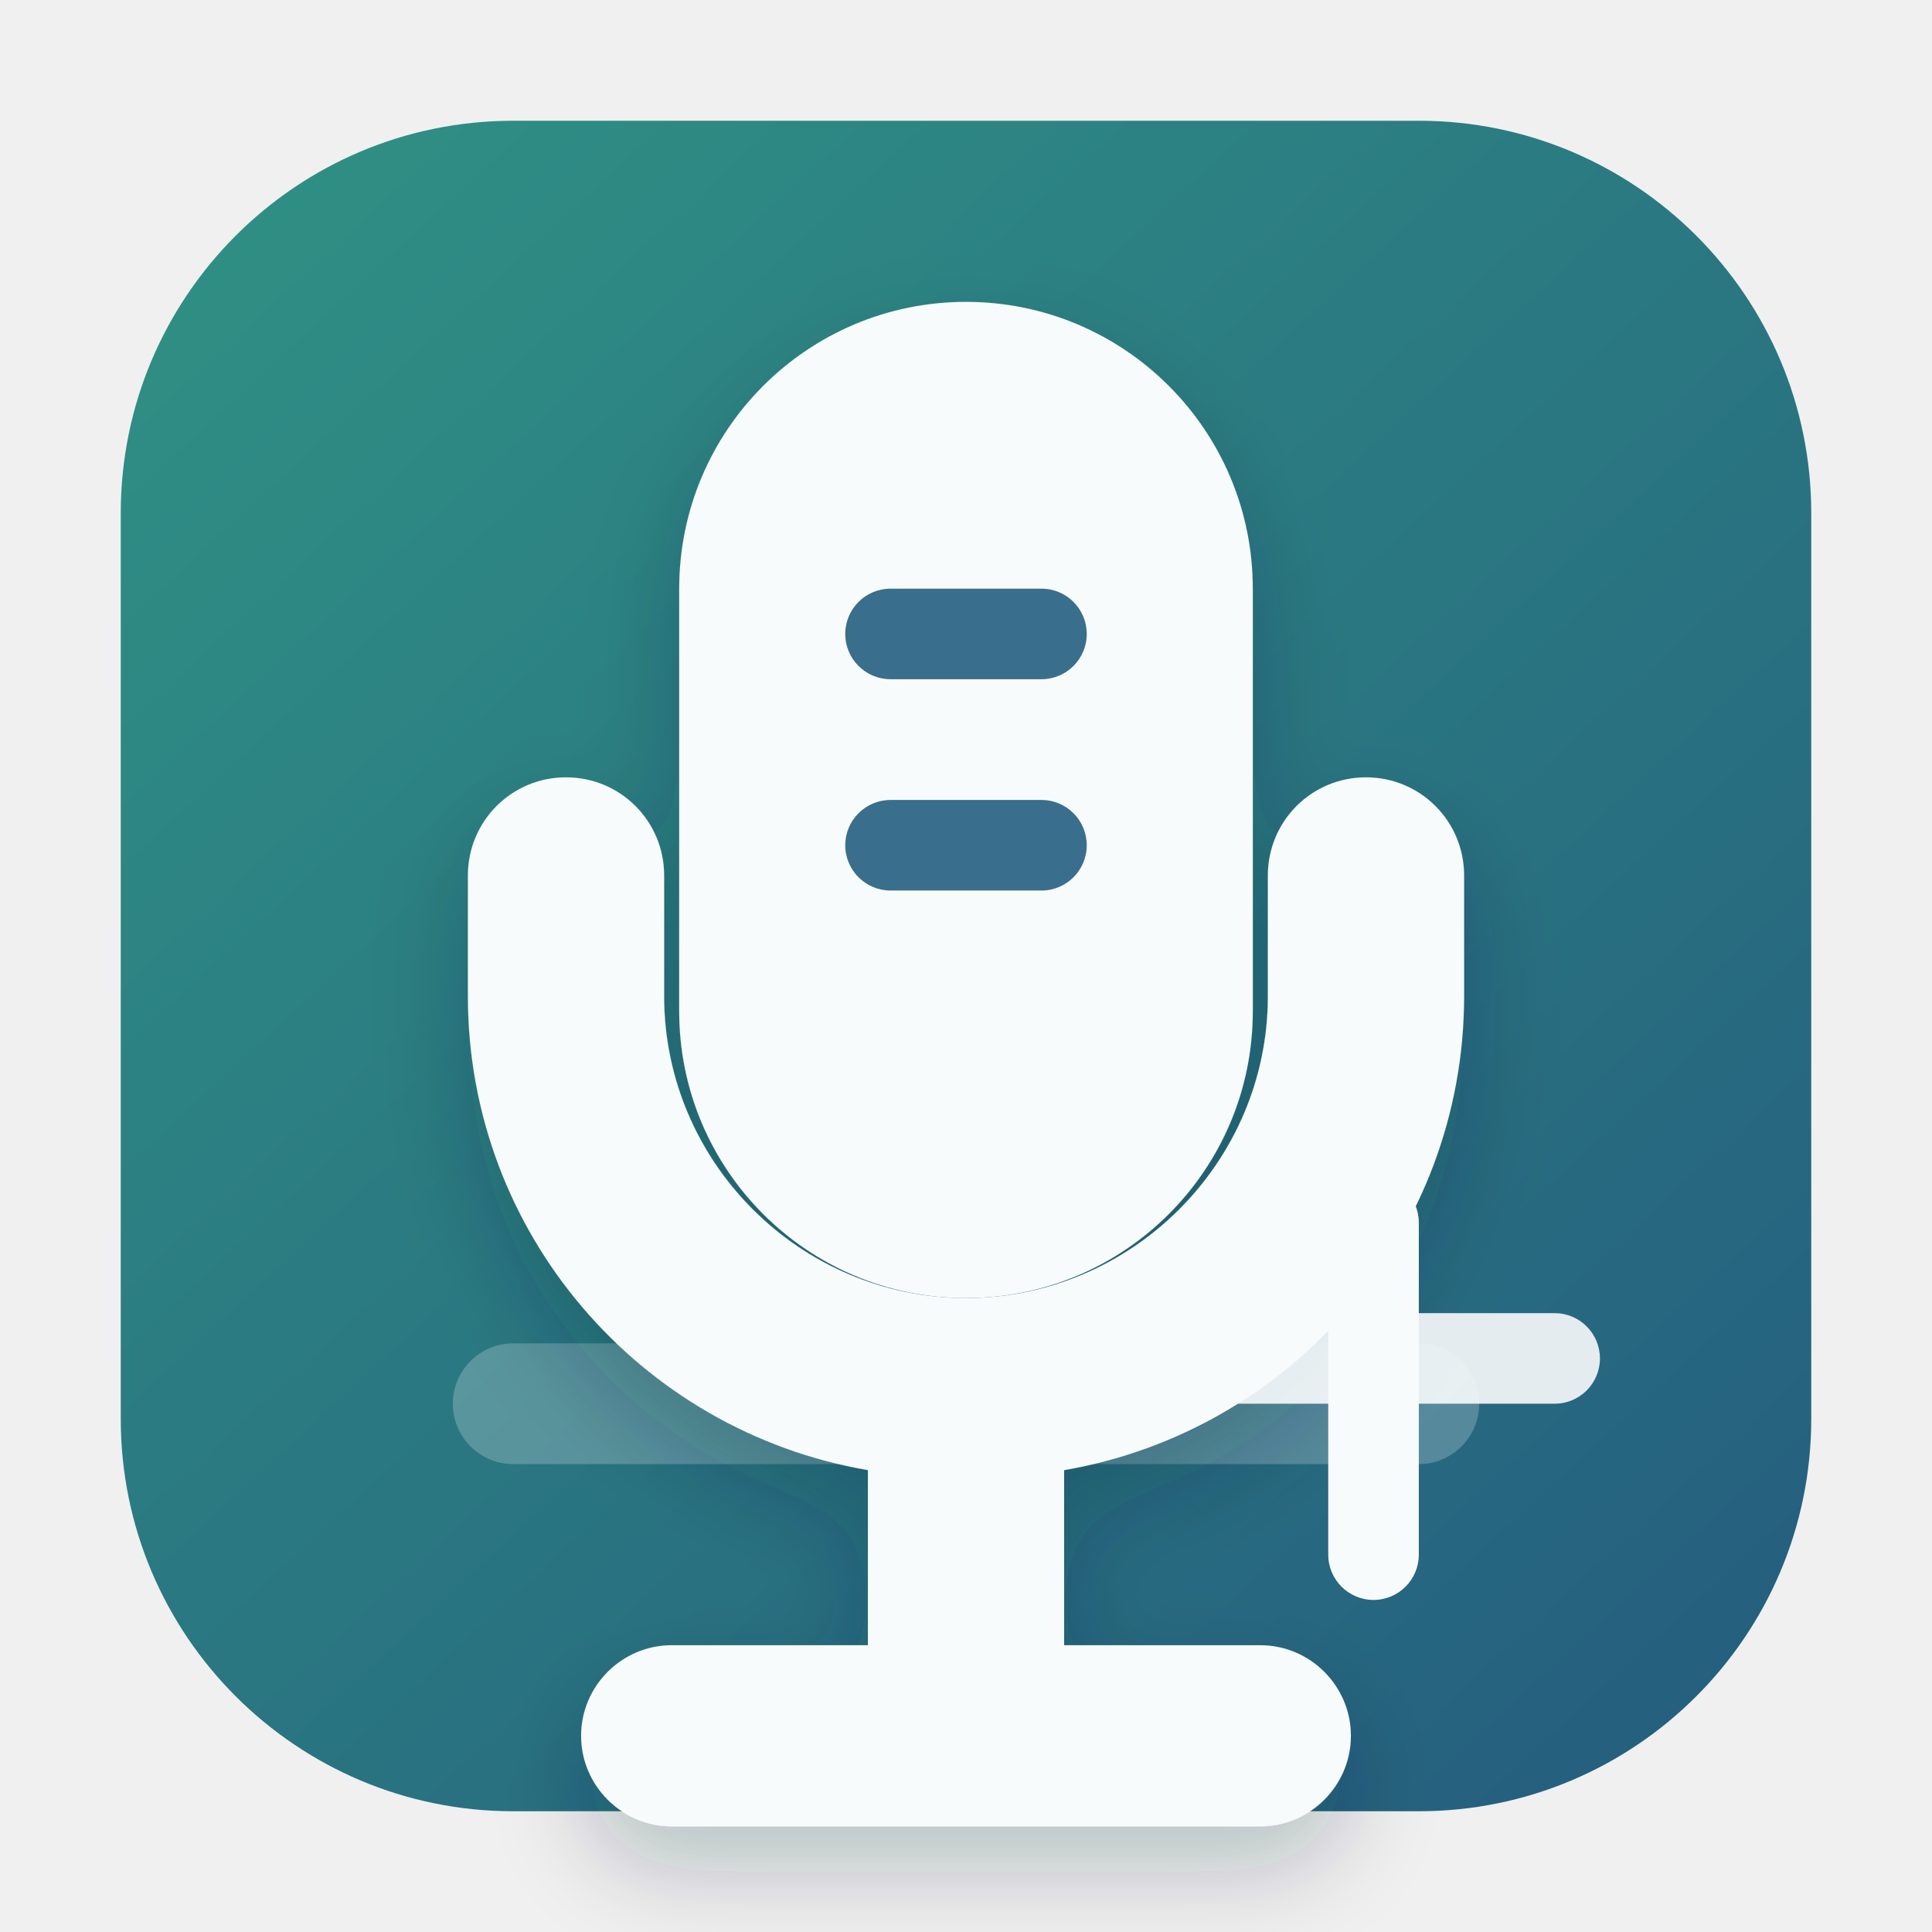
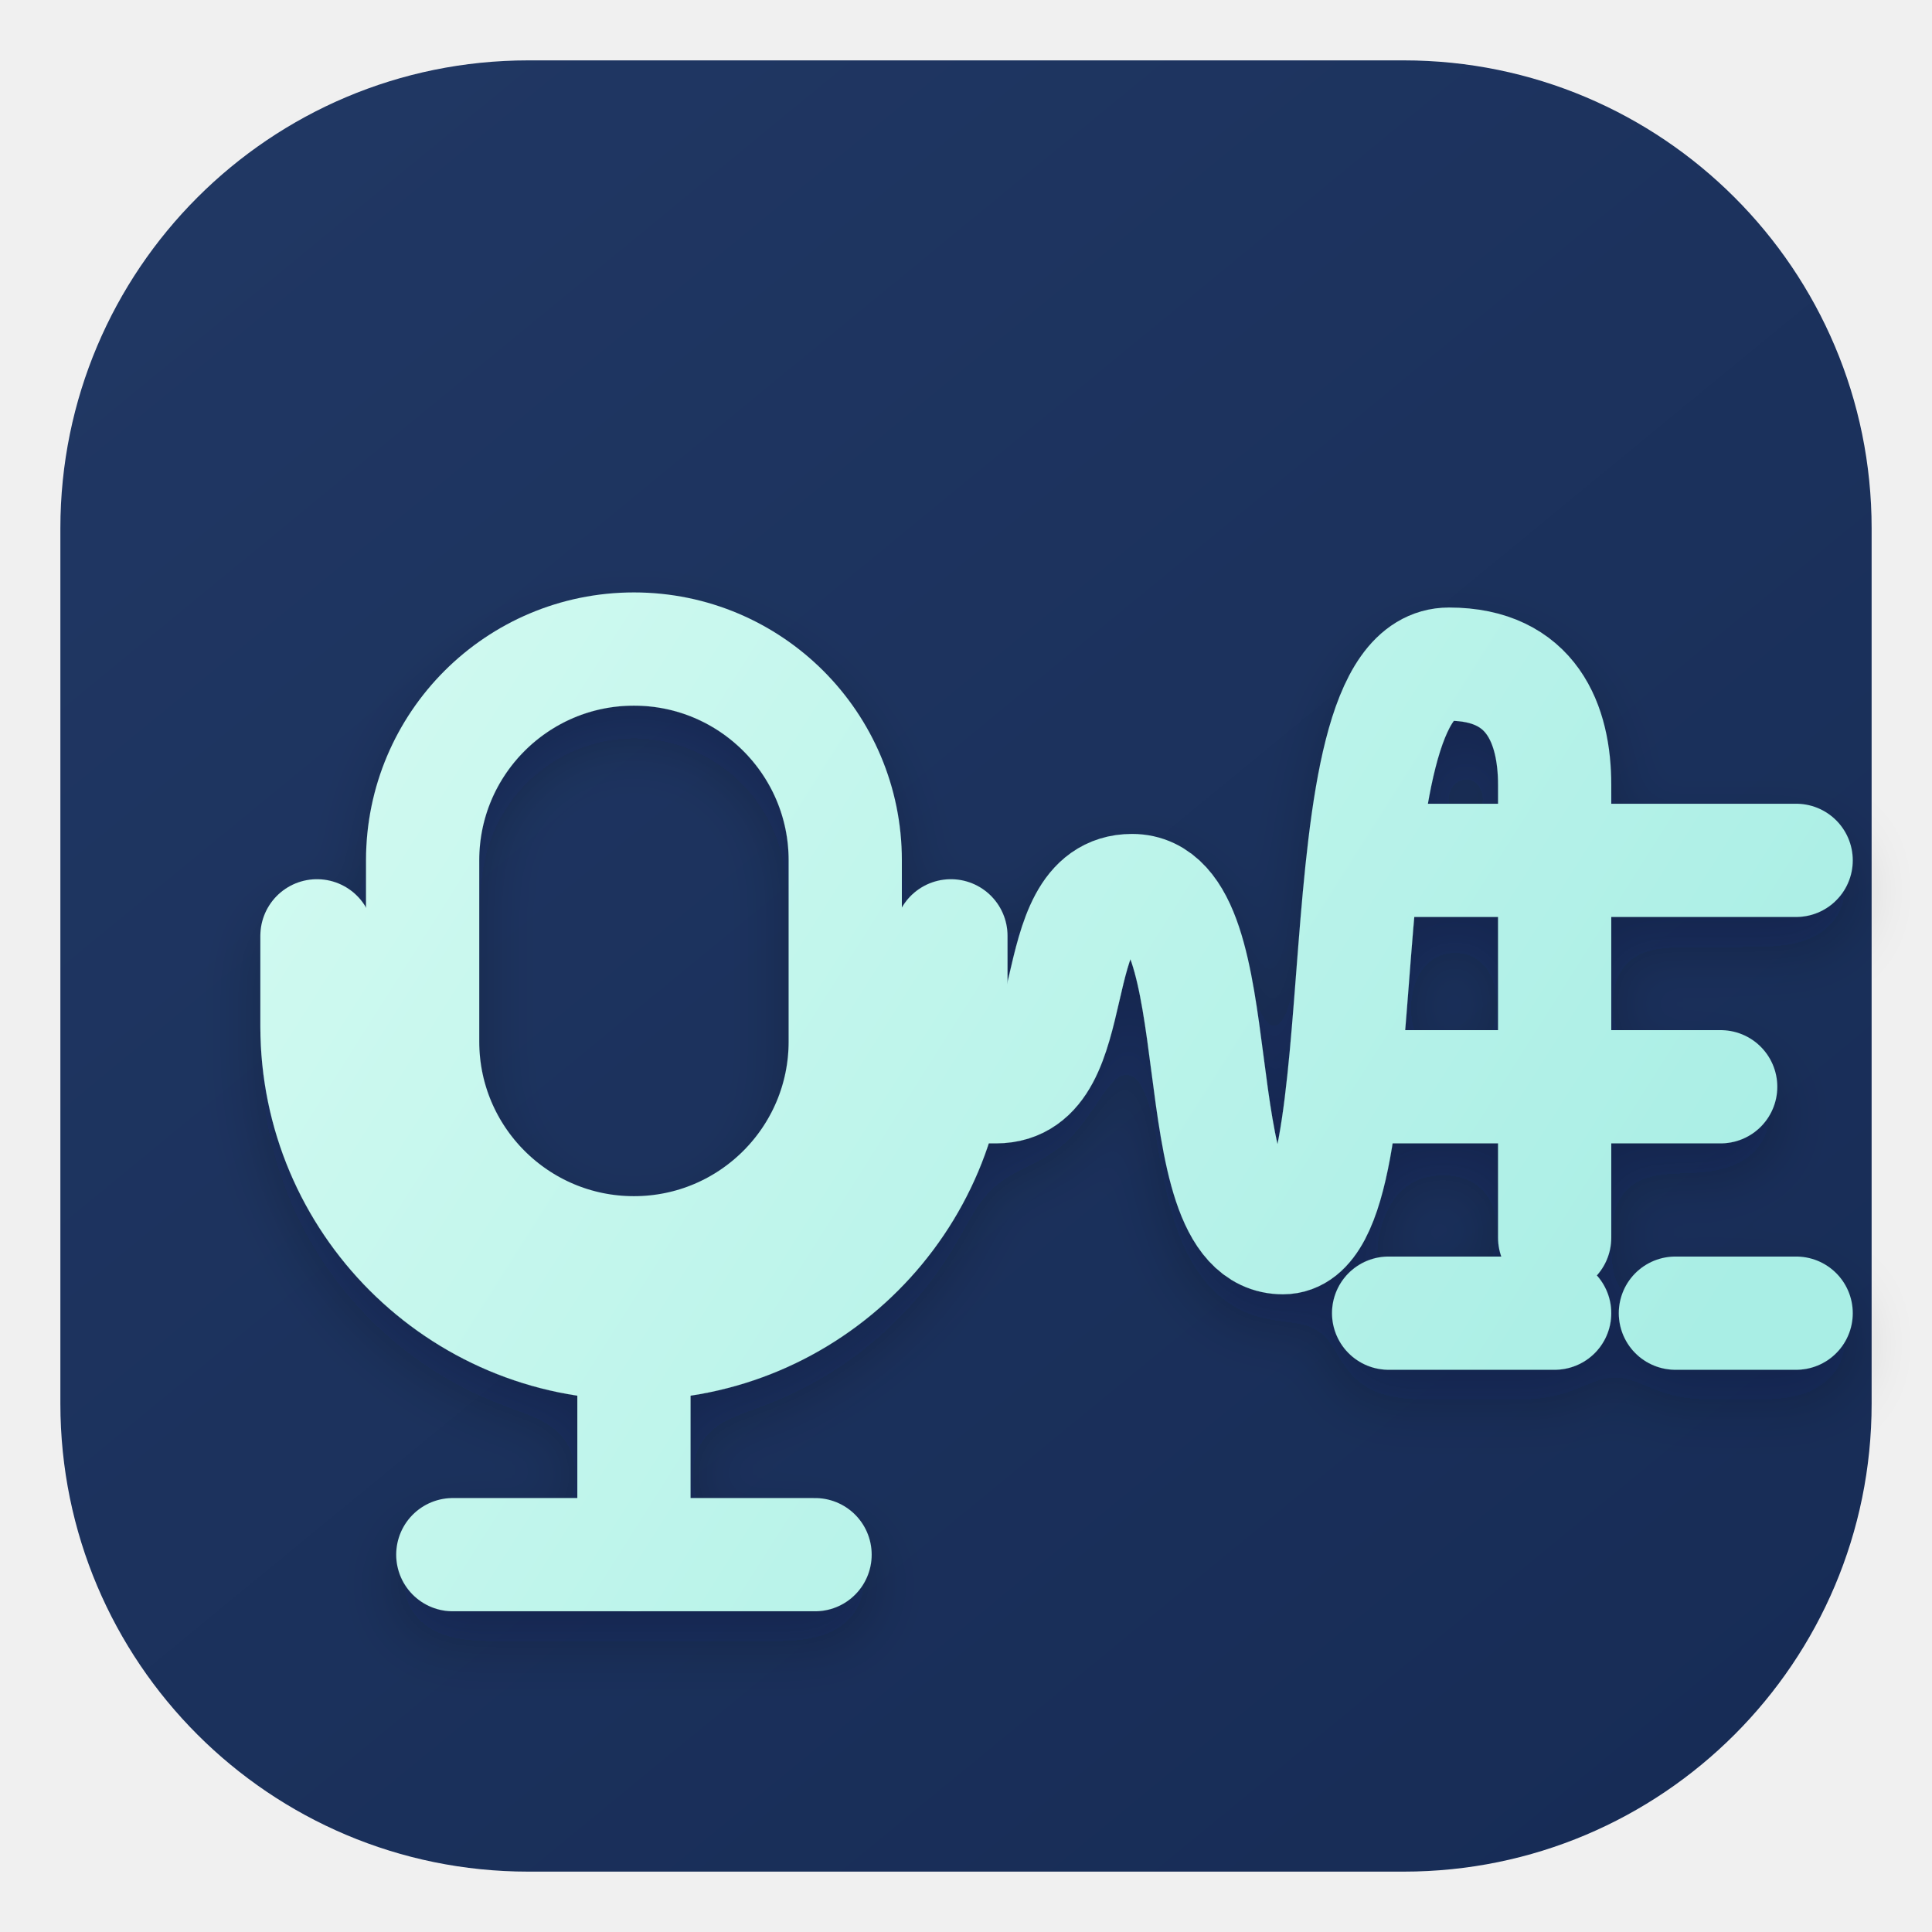
<svg xmlns="http://www.w3.org/2000/svg" viewBox="0 0 128 128">
  <defs>
-     <linearGradient id="tile" x1="16" y1="12" x2="112" y2="116" gradientUnits="userSpaceOnUse">
-       <stop offset="0" stop-color="#2f8f84" />
-       <stop offset="1" stop-color="#255f7f" />
+     <linearGradient id="background" x1="18" y1="10" x2="110" y2="122" gradientUnits="userSpaceOnUse">
+       <stop offset="0" stop-color="#203763" />
+       <stop offset="1" stop-color="#172c56" />
    </linearGradient>
-     <filter id="shadow" x="-20%" y="-20%" width="140%" height="150%">
-       <feDropShadow dx="0" dy="3" stdDeviation="3" flood-color="#102a35" flood-opacity="0.22" />
+     <linearGradient id="mark" x1="21" y1="35" x2="111" y2="92" gradientUnits="userSpaceOnUse">
+       <stop offset="0" stop-color="#d3fbf1" />
+       <stop offset="1" stop-color="#a9eee5" />
+     </linearGradient>
+     <filter id="soft-shadow" x="-20%" y="-20%" width="140%" height="140%">
+       <feDropShadow dx="0" dy="2" stdDeviation="2" flood-color="#051225" flood-opacity="0.22" />
    </filter>
  </defs>
-   <rect x="8" y="8" width="112" height="112" rx="26" fill="url(#tile)" />
-   <path d="M34 93h60" fill="none" stroke="#ffffff" stroke-width="8" stroke-linecap="round" opacity="0.22" />
-   <g filter="url(#shadow)" fill="#f8fbfc">
-     <rect x="45" y="20" width="38" height="66" rx="19" />
-     <path d="M31 58c0-3.6 2.9-6.5 6.5-6.5S44 54.4 44 58v8c0 11 9 20 20 20s20-9 20-20v-8c0-3.6 2.9-6.5 6.5-6.5S97 54.4 97 58v8c0 15.7-11.4 28.8-26.5 31.4V109h13c3.3 0 6 2.7 6 6s-2.7 6-6 6h-39c-3.3 0-6-2.7-6-6s2.7-6 6-6h13V97.4C42.4 94.8 31 81.7 31 66v-8z" />
-   </g>
-   <g fill="#255f7f" opacity="0.9">
-     <rect x="56" y="39" width="16" height="6" rx="3" />
-     <rect x="56" y="53" width="16" height="6" rx="3" />
-   </g>
-   <g fill="#f8fbfc">
-     <rect x="88" y="78" width="6" height="28" rx="3" />
-     <rect x="78" y="87" width="28" height="6" rx="3" opacity="0.9" />
+   <rect x="4" y="4" width="120" height="120" rx="31" fill="url(#background)" />
+   <g fill="none" stroke="url(#mark)" stroke-width="7.5" stroke-linecap="round" stroke-linejoin="round" filter="url(#soft-shadow)">
+     <rect x="28" y="43" width="28" height="40" rx="14" />
+     <path d="M21 62v6c0 11.6 9.4 21 21 21s21-9.4 21-21v-6" />
+     <path d="M42 89v14" />
+     <path d="M30 103h24" />
+     <path d="M59 72h7c6 0 3-13 9-13 7 0 3 23 10 23 7 0 2-38 11-38 5.5 0 7 4 7 8v30" />
+     <path d="M92 57h27" />
+     <path d="M92 72h22" />
+     <path d="M92 87h11" />
+     <path d="M111 87h8" />
  </g>
</svg>
